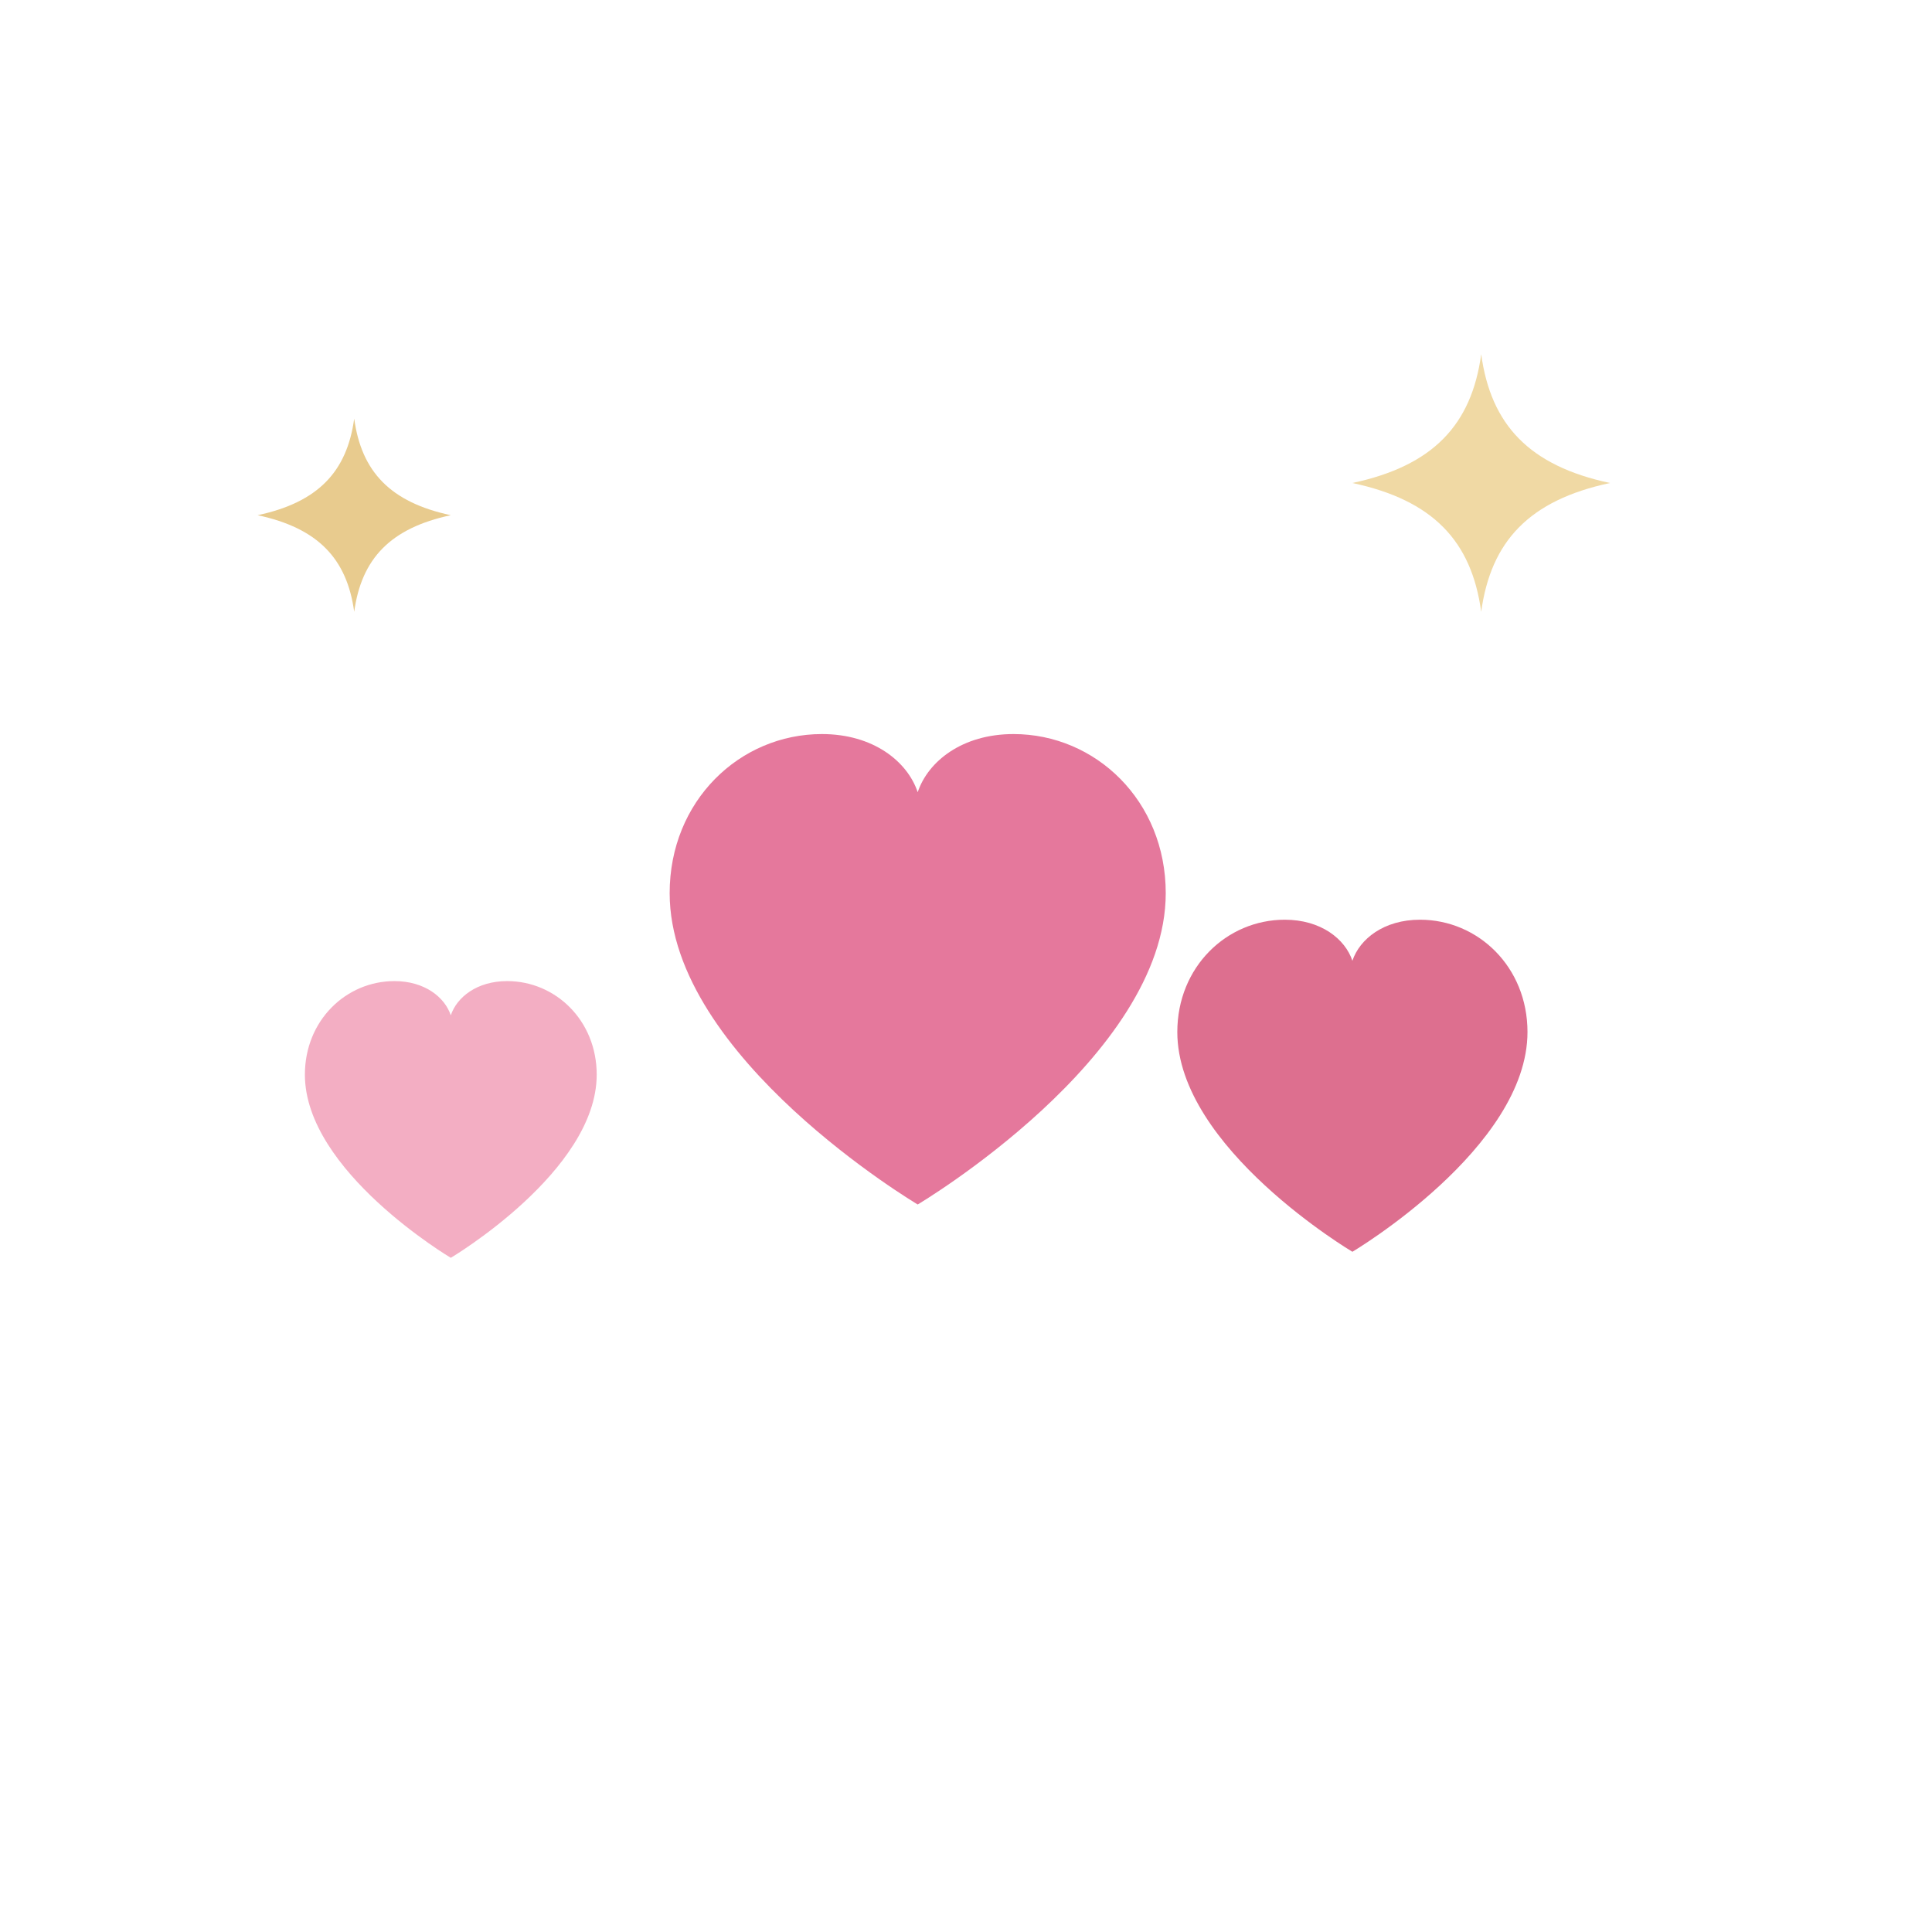
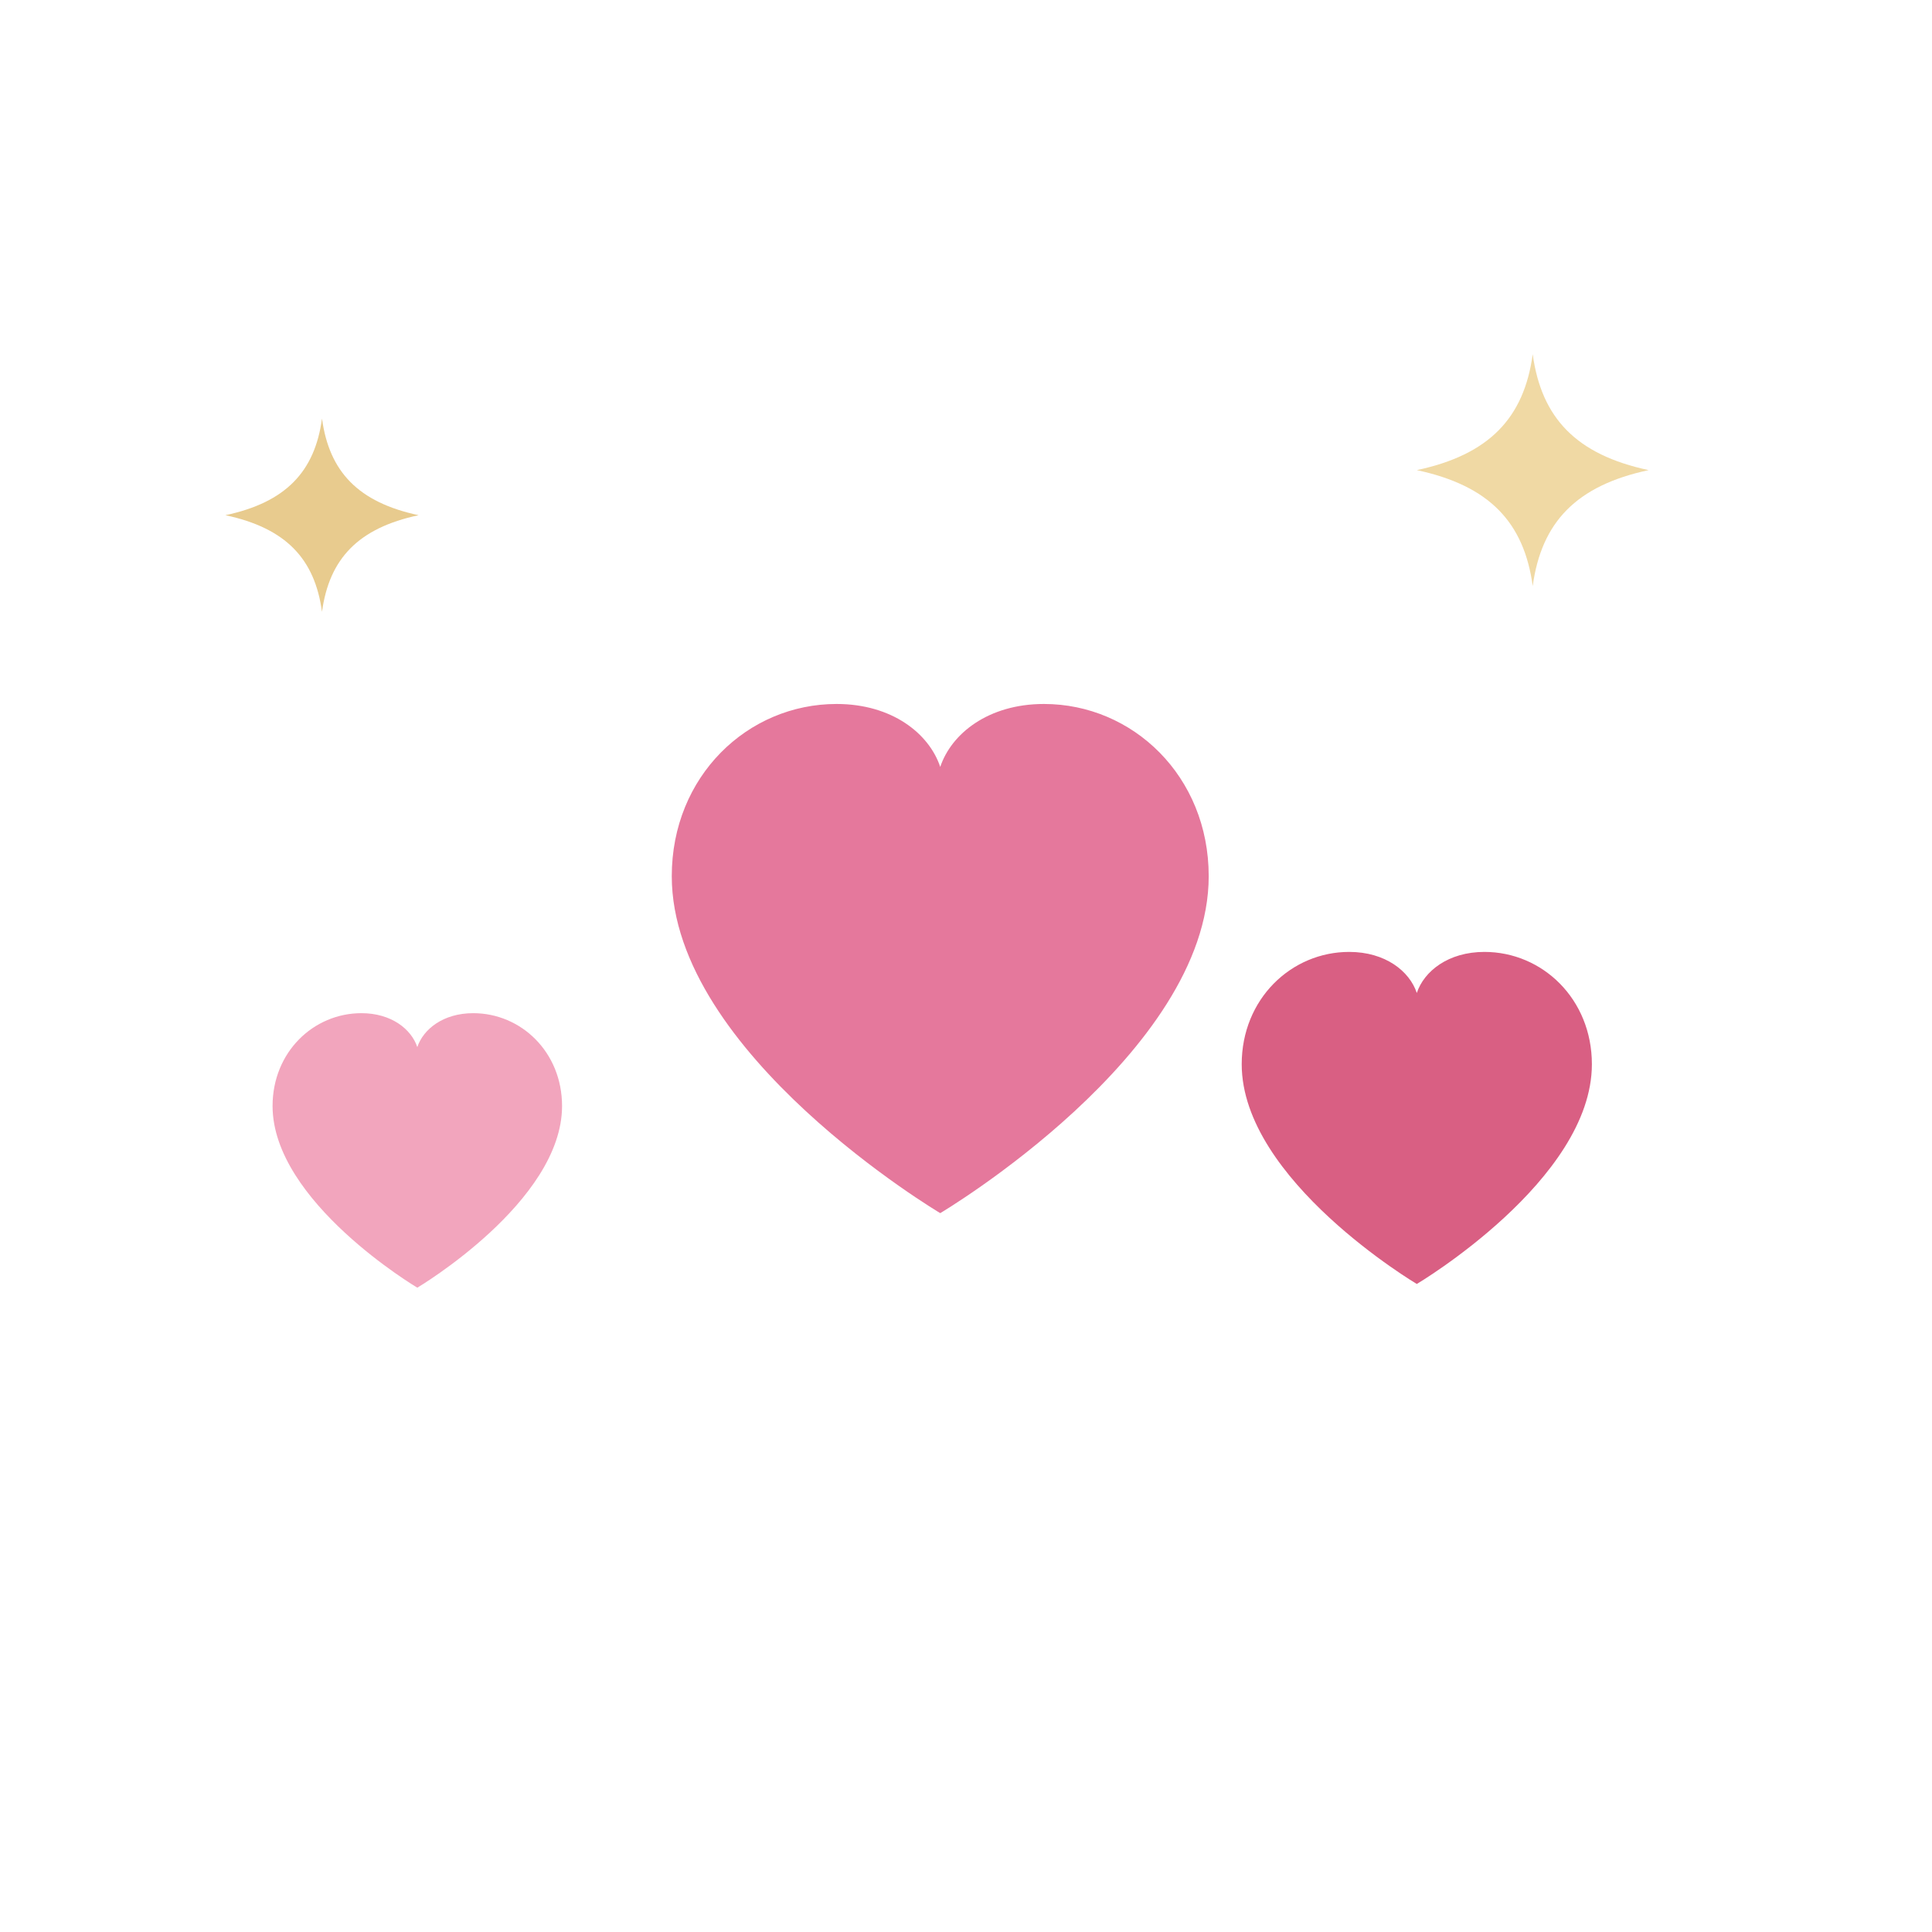
- <svg xmlns="http://www.w3.org/2000/svg" viewBox="0 0 120 120" width="120" height="120" role="img">
-   <style>
- 
-   @keyframes bob   { 0%,100% { transform: translateY(0) } 50% { transform: translateY(-7px) } }
-   @keyframes rise  { 0% { transform: translateY(10px); opacity: .55 } 50% { opacity: 1 } 100% { transform: translateY(-16px); opacity: .2 } }
-   @keyframes tw    { 0%,100% { opacity: .55; transform: scale(.9) } 50% { opacity: 1; transform: scale(1.15) } }
-   @keyframes sway  { 0%,100% { transform: rotate(-6deg) } 50% { transform: rotate(6deg) } }
-   @keyframes drift { 0% { transform: translateY(-6px) rotate(-8deg) } 100% { transform: translateY(10px) rotate(8deg) } }
-   @keyframes pop   { 0%,100% { transform: scale(1) } 45% { transform: scale(1.1) } }
- 
-   .bob   { animation: bob 3.2s ease-in-out infinite; transform-origin: center }
-   .rise  { animation: rise 2.8s ease-in-out infinite; transform-origin: center }
-   .tw    { animation: tw 2.1s ease-in-out infinite; transform-origin: center }
-   .sway  { animation: sway 2.6s ease-in-out infinite; transform-origin: 50% 90% }
-   .drift { animation: drift 3.4s ease-in-out infinite alternate; transform-origin: center }
-   .pop   { animation: pop 2.4s ease-in-out infinite; transform-origin: center }
- 
-   /* Motion is decoration; the composition above already reads without it. */
-   @media (prefers-reduced-motion: reduce) {
-     .bob, .rise, .tw, .sway, .drift, .pop { animation: none }
-   }
- </style>
-   <g class="bob">
-     <path transform="translate(40 44) scale(1.0625)" opacity="1" d="M16 29S1.5 20.4 1.5 10.8C1.5 5.4 5.6 1.5 10.4 1.5c3 0 5 1.6 5.6 3.4C16.6 3.1 18.6 1.5 21.6 1.5c4.8 0 8.9 3.9 8.9 9.3C30.5 20.4 16 29 16 29Z" fill="#e5789c" />
+ <svg xmlns="http://www.w3.org/2000/svg" viewBox="0 0 120 120" width="120" height="120" role="img" aria-label="Floating hearts">
+   <g transform="translate(40 42)">
+     <g>
+       <animateTransform attributeName="transform" type="translate" values="0 0; 0 -8; 0 0" dur="3.2s" repeatCount="indefinite" calcMode="spline" keySplines="0.4 0 0.6 1; 0.4 0 0.6 1" keyTimes="0;0.5;1" />
+       <path d="M16 29S1.5 20.4 1.5 10.8C1.5 5.4 5.6 1.5 10.4 1.5c3 0 5 1.6 5.6 3.4C16.6 3.1 18.6 1.5 21.6 1.5c4.8 0 8.9 3.9 8.9 9.3C30.5 20.4 16 29 16 29Z" transform="scale(1.15)" fill="#e5789c" />
+     </g>
  </g>
-   <g class="rise" style="animation-delay:.2s">
-     <path transform="translate(18 60) scale(0.625)" opacity="0.9" d="M16 29S1.5 20.4 1.5 10.8C1.5 5.4 5.6 1.5 10.4 1.5c3 0 5 1.6 5.6 3.4C16.6 3.1 18.6 1.5 21.6 1.5c4.8 0 8.9 3.9 8.9 9.3C30.5 20.4 16 29 16 29Z" fill="#f2a5bd" />
+   <g transform="translate(16 62)">
+     <g>
+       <animateTransform attributeName="transform" type="translate" values="0 12; 0 -26" dur="2.8s" repeatCount="indefinite" />
+       <path d="M16 29S1.5 20.4 1.5 10.8C1.5 5.4 5.6 1.5 10.4 1.5c3 0 5 1.6 5.6 3.4C16.6 3.1 18.6 1.5 21.6 1.5c4.8 0 8.9 3.9 8.9 9.3C30.5 20.4 16 29 16 29Z" transform="scale(0.62)" fill="#f2a5bd">
+         <animate attributeName="opacity" values="0;1;1;0" keyTimes="0;0.2;0.7;1" dur="2.8s" repeatCount="indefinite" />
+       </path>
+     </g>
  </g>
-   <g class="rise" style="animation-delay:1.1s">
-     <path transform="translate(72 56) scale(0.75)" opacity="0.9" d="M16 29S1.5 20.4 1.5 10.8C1.5 5.4 5.6 1.5 10.4 1.5c3 0 5 1.6 5.6 3.4C16.6 3.1 18.6 1.5 21.6 1.5c4.8 0 8.9 3.9 8.9 9.3C30.5 20.4 16 29 16 29Z" fill="#d95f83" />
+   <g transform="translate(76 58)">
+     <g>
+       <animateTransform attributeName="transform" type="translate" values="0 14; 0 -30" dur="3.4s" begin="-1.2s" repeatCount="indefinite" />
+       <path d="M16 29S1.5 20.4 1.5 10.8C1.5 5.4 5.6 1.5 10.4 1.5c3 0 5 1.6 5.6 3.4C16.6 3.1 18.6 1.5 21.6 1.5c4.8 0 8.9 3.9 8.9 9.3C30.5 20.4 16 29 16 29Z" transform="scale(0.75)" fill="#d95f83">
+         <animate attributeName="opacity" values="0;1;1;0" keyTimes="0;0.2;0.7;1" dur="3.4s" begin="-1.2s" repeatCount="indefinite" />
+       </path>
+     </g>
  </g>
-   <g class="tw" style="animation-delay:.5s">
-     <path transform="translate(84 22) scale(0.6666667)" opacity="1" d="M12 0c.9 6.6 4.5 10.4 12 12-7.5 1.6-11.1 5.4-12 12-.9-6.6-4.5-10.4-12-12C7.5 10.4 11.1 6.6 12 0Z" fill="#f0d9a4" />
+   <g transform="translate(88 22)">
+     <path d="M12 0c.9 6.6 4.5 10.4 12 12-7.5 1.6-11.1 5.4-12 12-.9-6.6-4.5-10.4-12-12C7.5 10.4 11.1 6.6 12 0Z" transform="scale(0.6)" fill="#f0d9a4">
+       <animateTransform attributeName="transform" type="scale" values="0.45;0.72;0.45" dur="2.1s" repeatCount="indefinite" additive="sum" />
+       <animate attributeName="opacity" values="0.5;1;0.5" dur="2.1s" repeatCount="indefinite" />
+     </path>
  </g>
-   <g class="tw" style="animation-delay:1.3s">
-     <path transform="translate(16 26) scale(0.5)" opacity="1" d="M12 0c.9 6.6 4.5 10.4 12 12-7.5 1.6-11.1 5.4-12 12-.9-6.6-4.5-10.4-12-12C7.5 10.4 11.1 6.6 12 0Z" fill="#e8cb8e" />
+   <g transform="translate(14 26)">
+     <path d="M12 0c.9 6.6 4.5 10.4 12 12-7.5 1.6-11.1 5.4-12 12-.9-6.6-4.5-10.4-12-12C7.5 10.4 11.1 6.6 12 0Z" transform="scale(0.5)" fill="#e8cb8e">
+       <animateTransform attributeName="transform" type="scale" values="0.36;0.6;0.36" dur="2.4s" begin="-0.9s" repeatCount="indefinite" additive="sum" />
+       <animate attributeName="opacity" values="0.5;1;0.5" dur="2.4s" begin="-0.9s" repeatCount="indefinite" />
+     </path>
  </g>
</svg>
